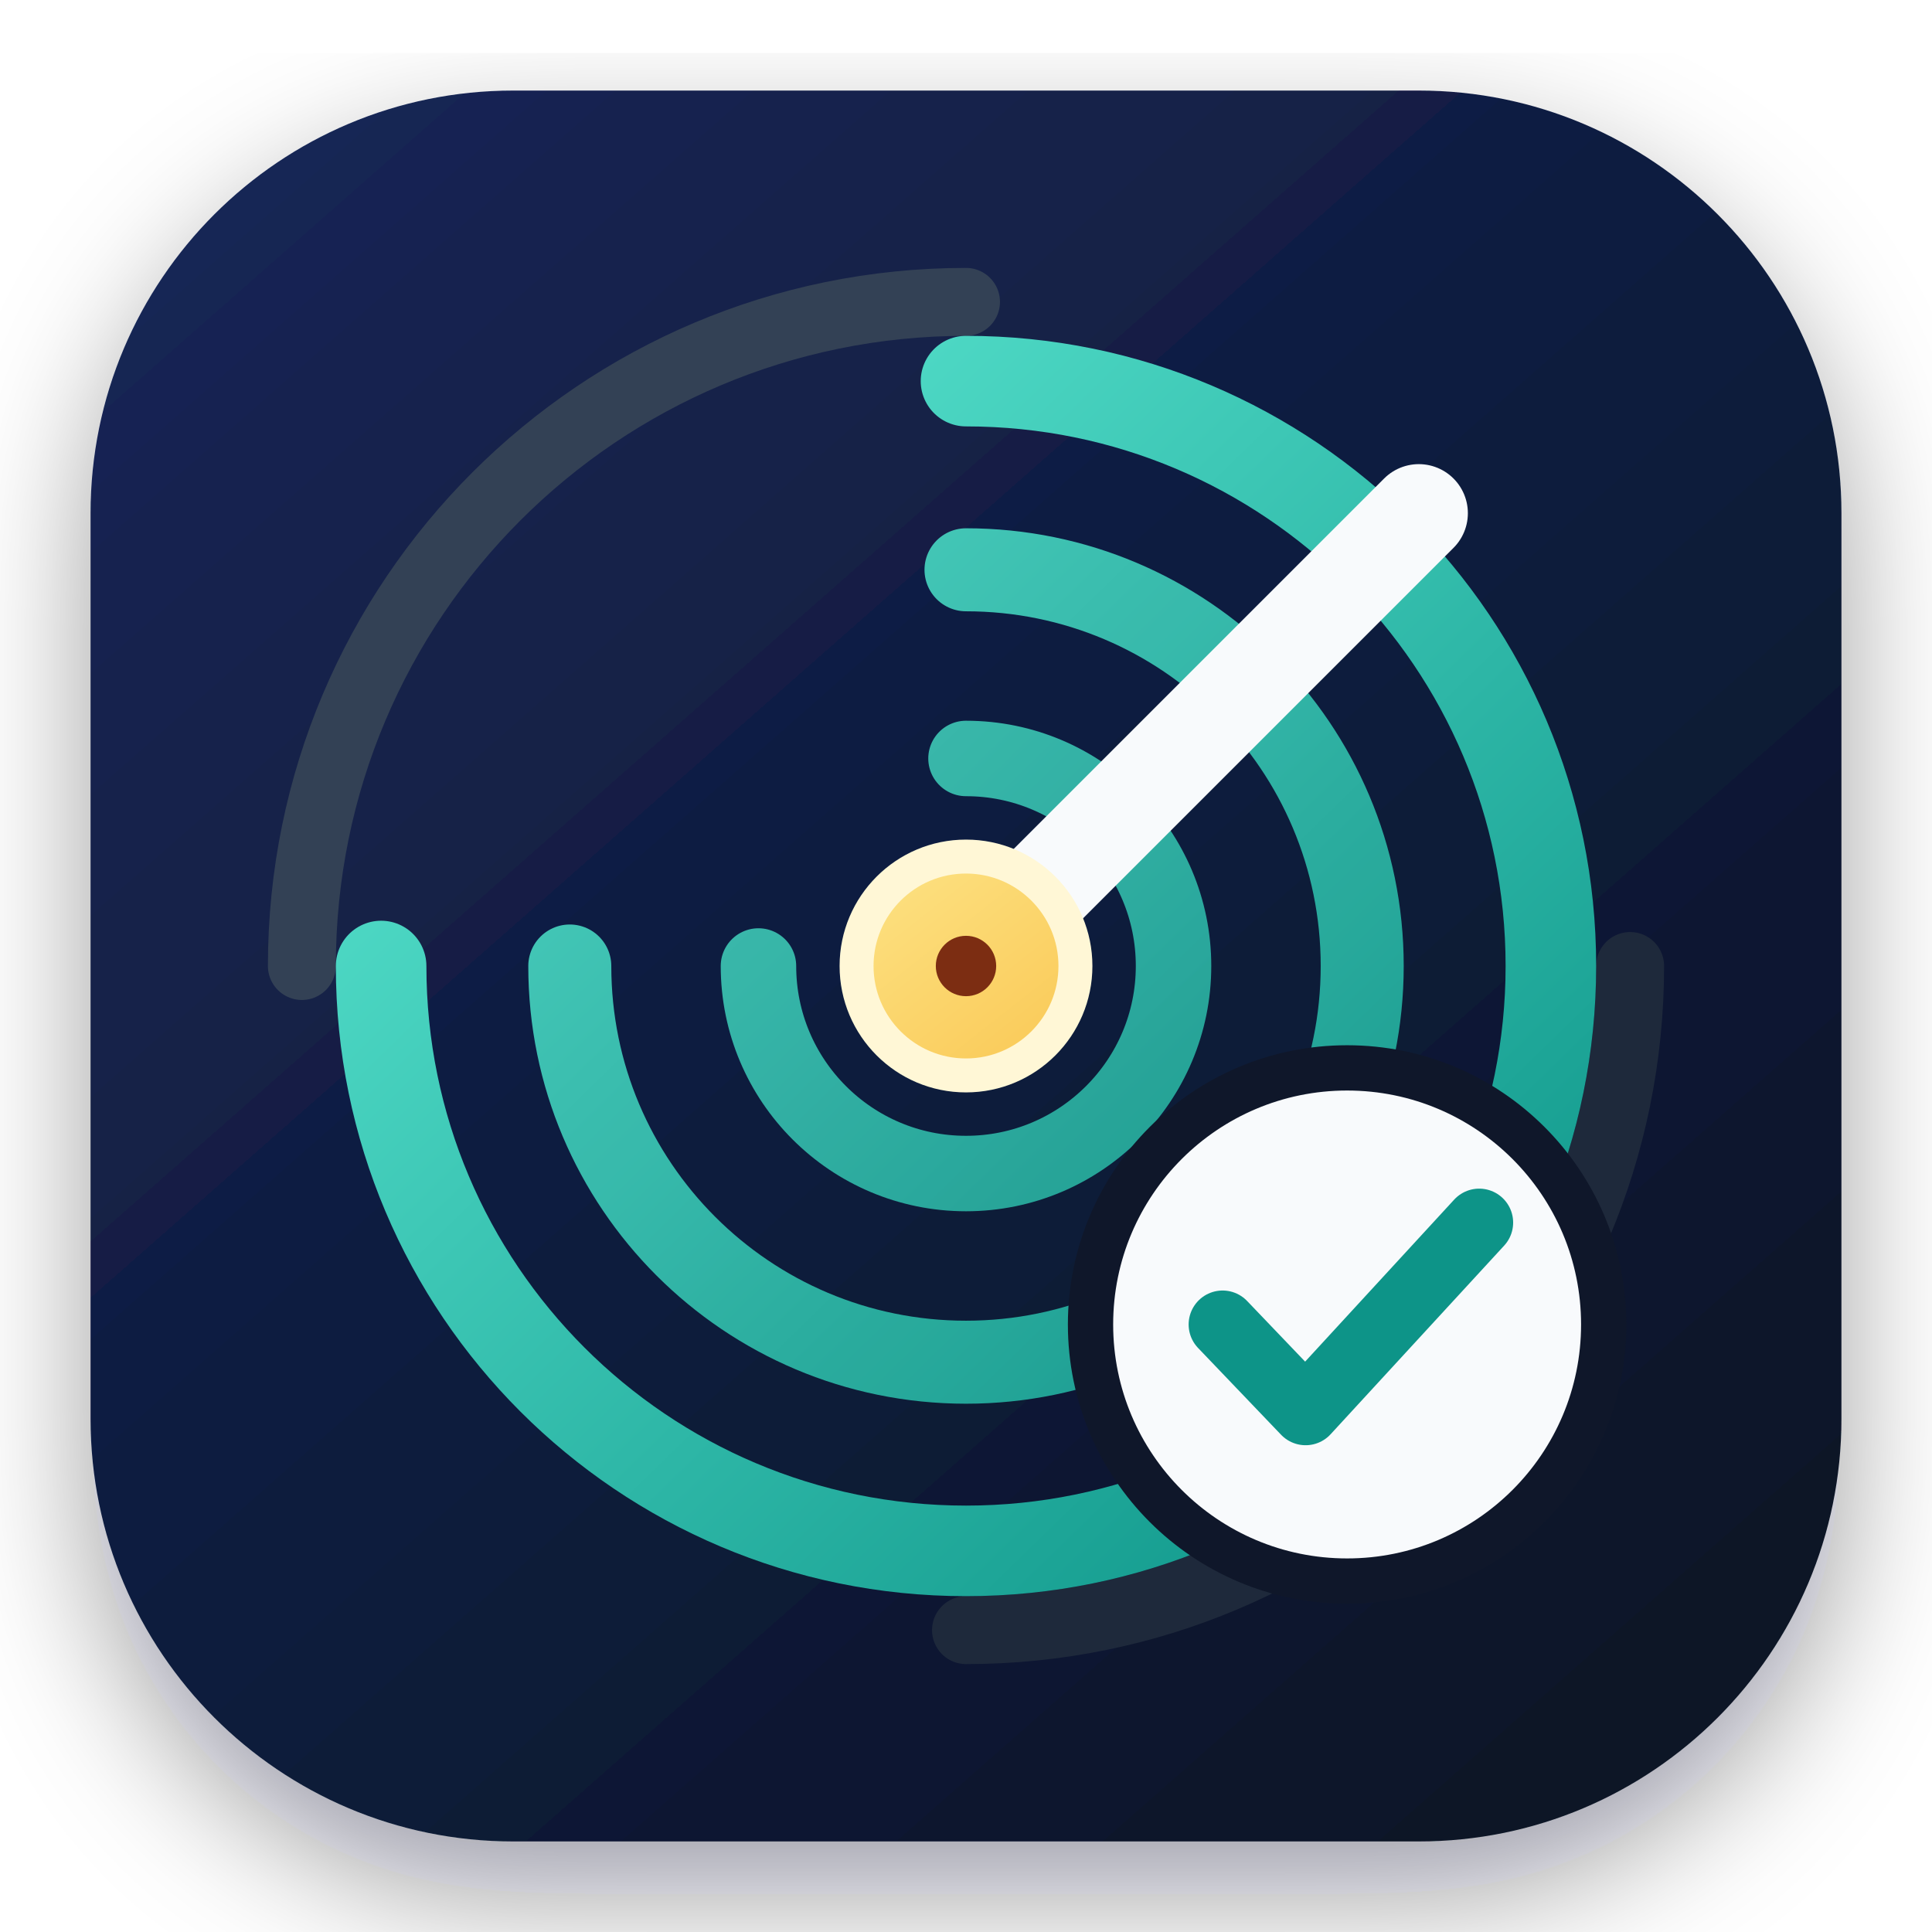
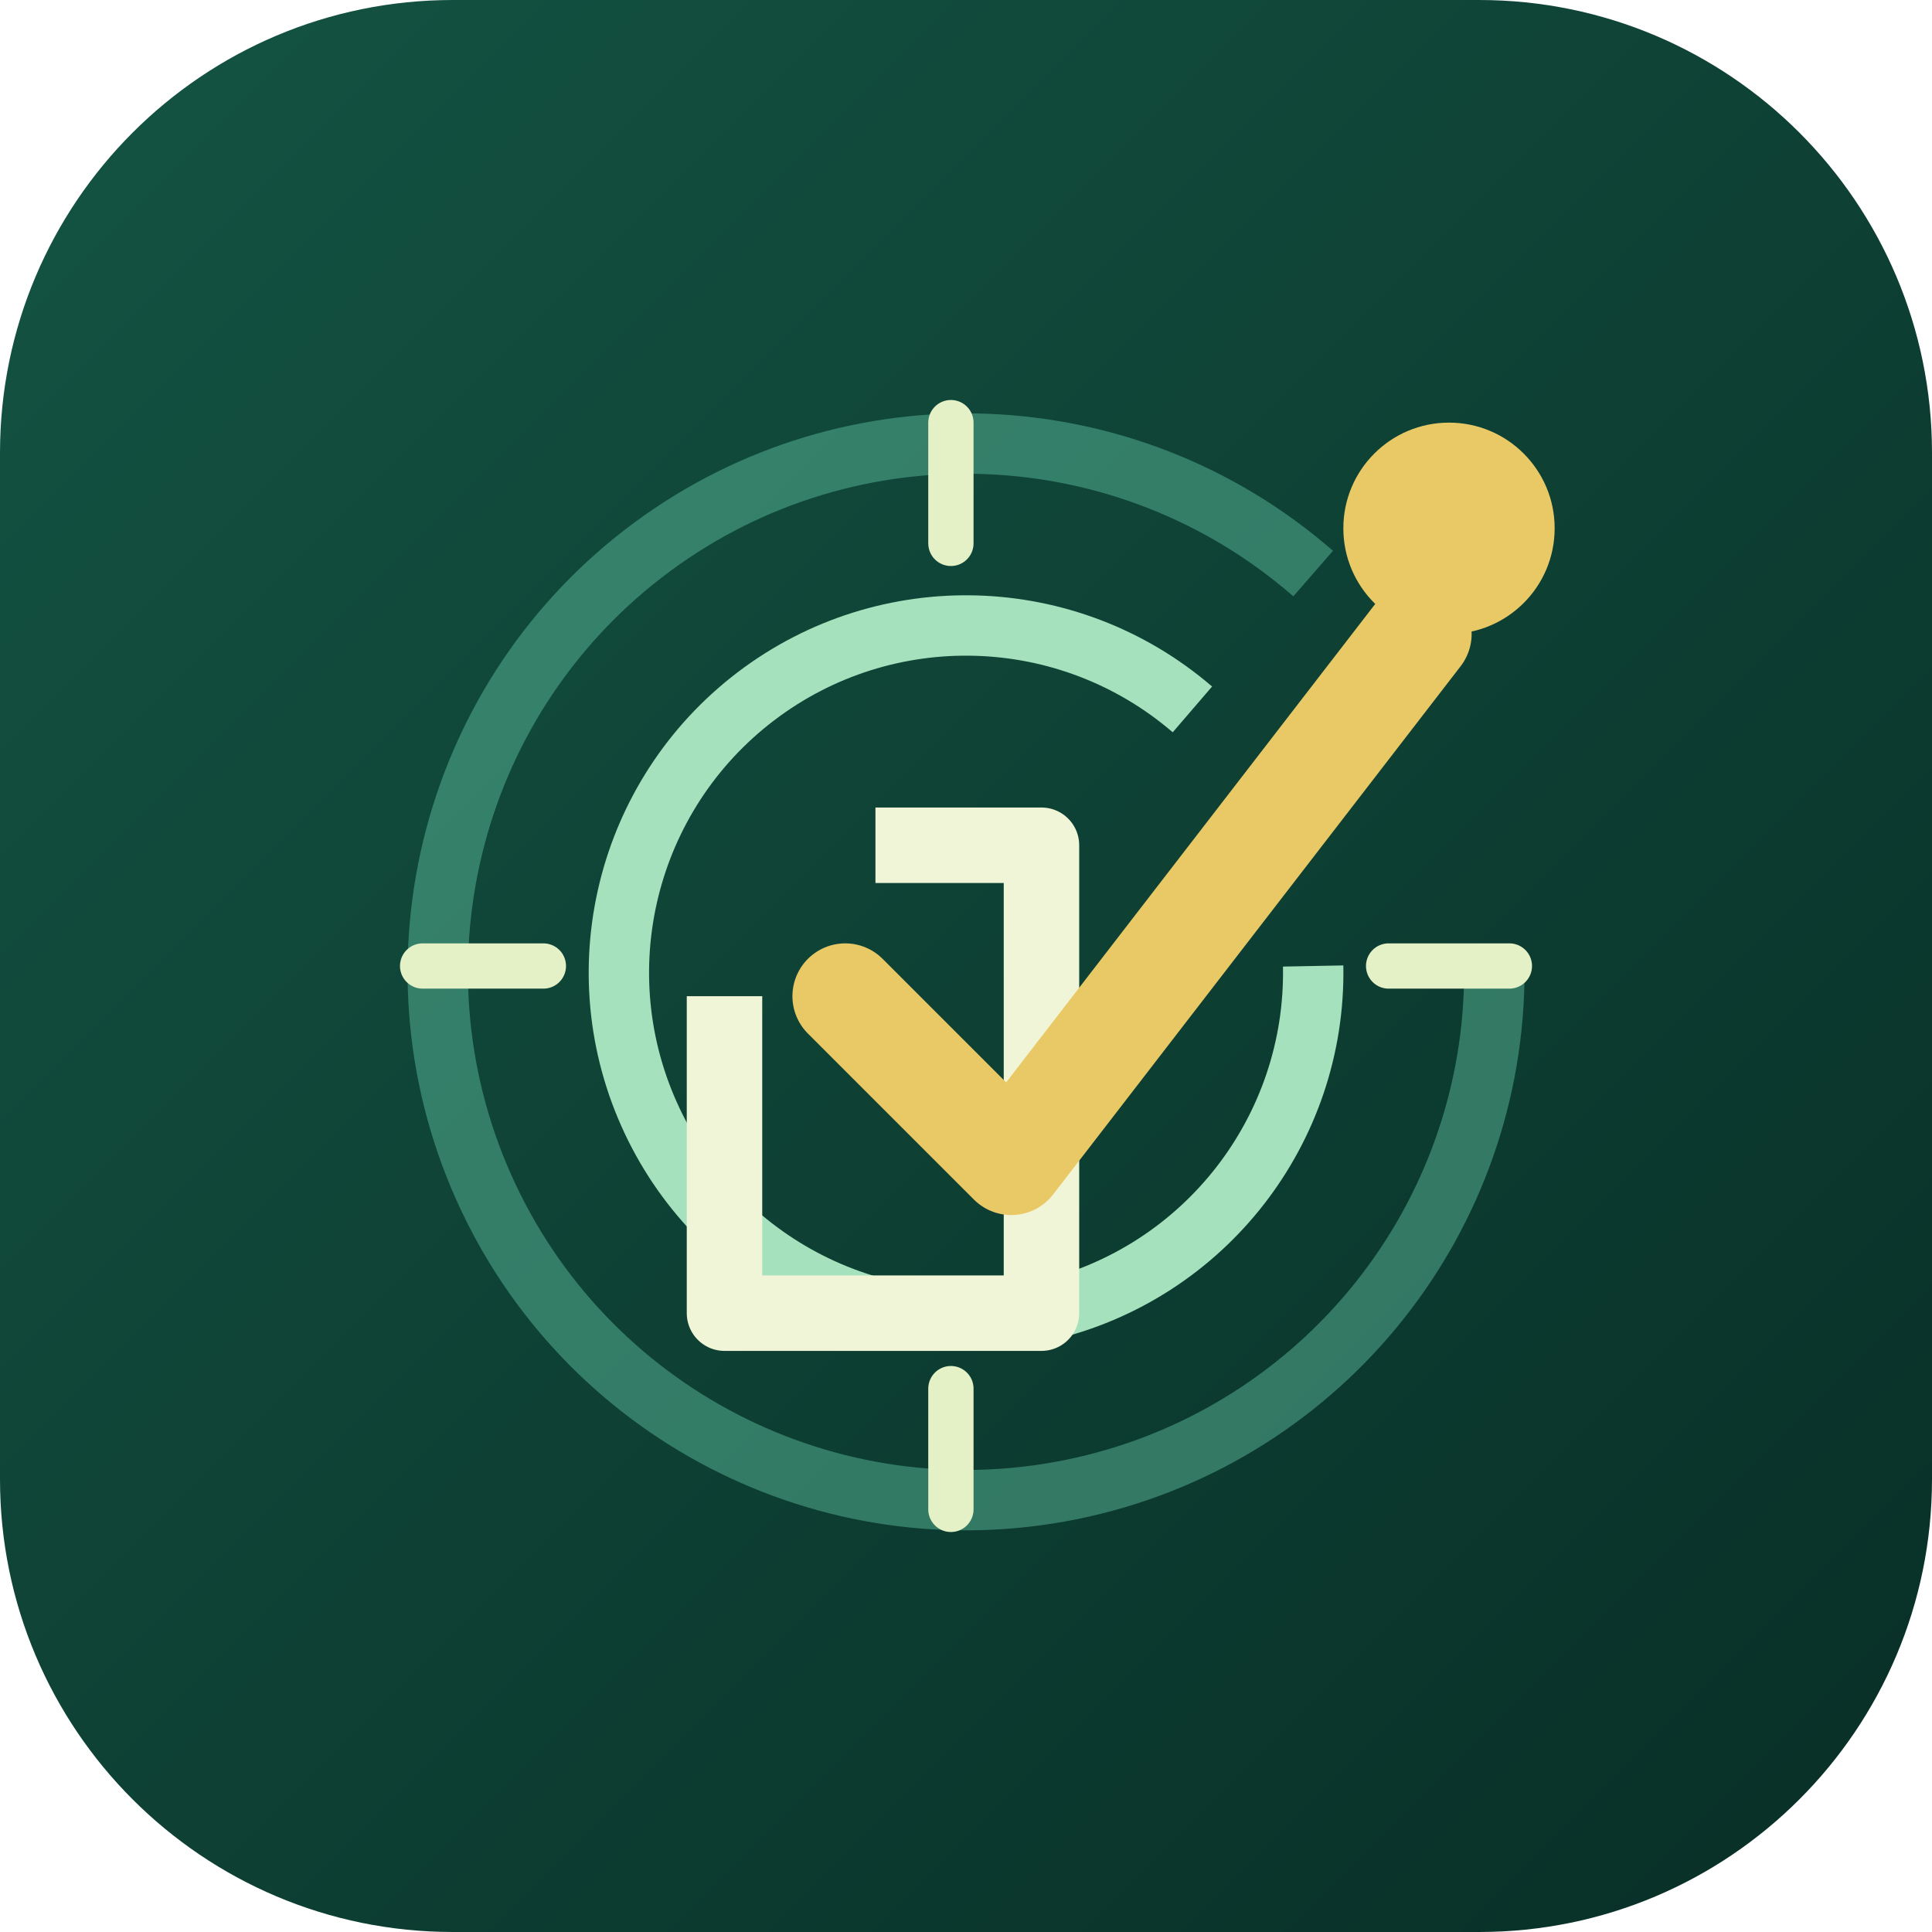
- <svg xmlns="http://www.w3.org/2000/svg" viewBox="0 0 512 512" role="img" aria-labelledby="title desc">
+ <svg xmlns="http://www.w3.org/2000/svg" width="128" height="128" viewBox="0 0 128 128">
  <defs>
-     <linearGradient id="bg" x1="72" y1="48" x2="438" y2="464" gradientUnits="userSpaceOnUse">
-       <stop stop-color="#172554" />
-       <stop offset="1" stop-color="#071426" />
+     <linearGradient id="g" x2="1" y2="1">
+       <stop stop-color="#145443" />
+       <stop offset="1" stop-color="#082e26" />
    </linearGradient>
-     <linearGradient id="radar" x1="104" y1="100" x2="402" y2="406" gradientUnits="userSpaceOnUse">
-       <stop stop-color="#5EEAD4" />
-       <stop offset="1" stop-color="#0D9488" />
-     </linearGradient>
-     <linearGradient id="gold" x1="272" y1="184" x2="396" y2="342" gradientUnits="userSpaceOnUse">
-       <stop stop-color="#FDE68A" />
-       <stop offset="1" stop-color="#F59E0B" />
-     </linearGradient>
-     <filter id="shadow" x="-30%" y="-30%" width="160%" height="160%">
-       <feDropShadow dx="0" dy="14" stdDeviation="18" flood-color="#020617" flood-opacity=".38" />
-     </filter>
  </defs>
-   <rect x="24" y="24" width="464" height="464" rx="112" fill="url(#bg)" filter="url(#shadow)" />
-   <path d="M80 256a176 176 0 0 1 176-176" fill="none" stroke="#334155" stroke-width="18" stroke-linecap="round" />
-   <path d="M432 256A176 176 0 0 1 256 432" fill="none" stroke="#1E293B" stroke-width="18" stroke-linecap="round" />
-   <g fill="none" stroke="url(#radar)" stroke-linecap="round">
-     <path d="M101 256a155 155 0 1 0 155-155" stroke-width="24" />
-     <path d="M151 256a105 105 0 1 0 105-105" stroke-width="22" opacity=".94" />
-     <path d="M201 256a55 55 0 1 0 55-55" stroke-width="20" opacity=".9" />
-   </g>
-   <path d="M256 256 376 136" fill="none" stroke="#F8FAFC" stroke-width="26" stroke-linecap="round" />
-   <circle cx="256" cy="256" r="29" fill="url(#gold)" stroke="#FFF7D6" stroke-width="9" />
-   <circle cx="256" cy="256" r="8" fill="#7C2D12" />
-   <g transform="translate(300 294)">
-     <circle cx="57" cy="57" r="68" fill="#F8FAFC" stroke="#0F172A" stroke-width="12" />
-     <path d="m24 57 22 23 46-50" fill="none" stroke="#0D9488" stroke-width="18" stroke-linecap="round" stroke-linejoin="round" />
-   </g>
+   <rect width="128" height="128" rx="30" fill="url(#g)" />
+   <path d="M99 65a35 35 0 1 1-12-27" fill="none" stroke="#61c6a5" stroke-width="4" opacity=".45" />
+   <path d="M87 64a23 23 0 1 1-8-17" fill="none" stroke="#a4e1bc" stroke-width="4" />
+   <path d="M63 28v8M28 64h8M63 92v8M92 64h8" stroke="#e4f0c6" stroke-width="3" stroke-linecap="round" />
+   <path d="M58 56h11v31H48V66" fill="none" stroke="#f1f5d7" stroke-width="5" stroke-linejoin="round" />
+   <path d="m56 66 11 11 27-35" fill="none" stroke="#e9c966" stroke-width="7" stroke-linecap="round" stroke-linejoin="round" />
+   <circle cx="96" cy="35" r="7" fill="#e9c966" />
</svg>
